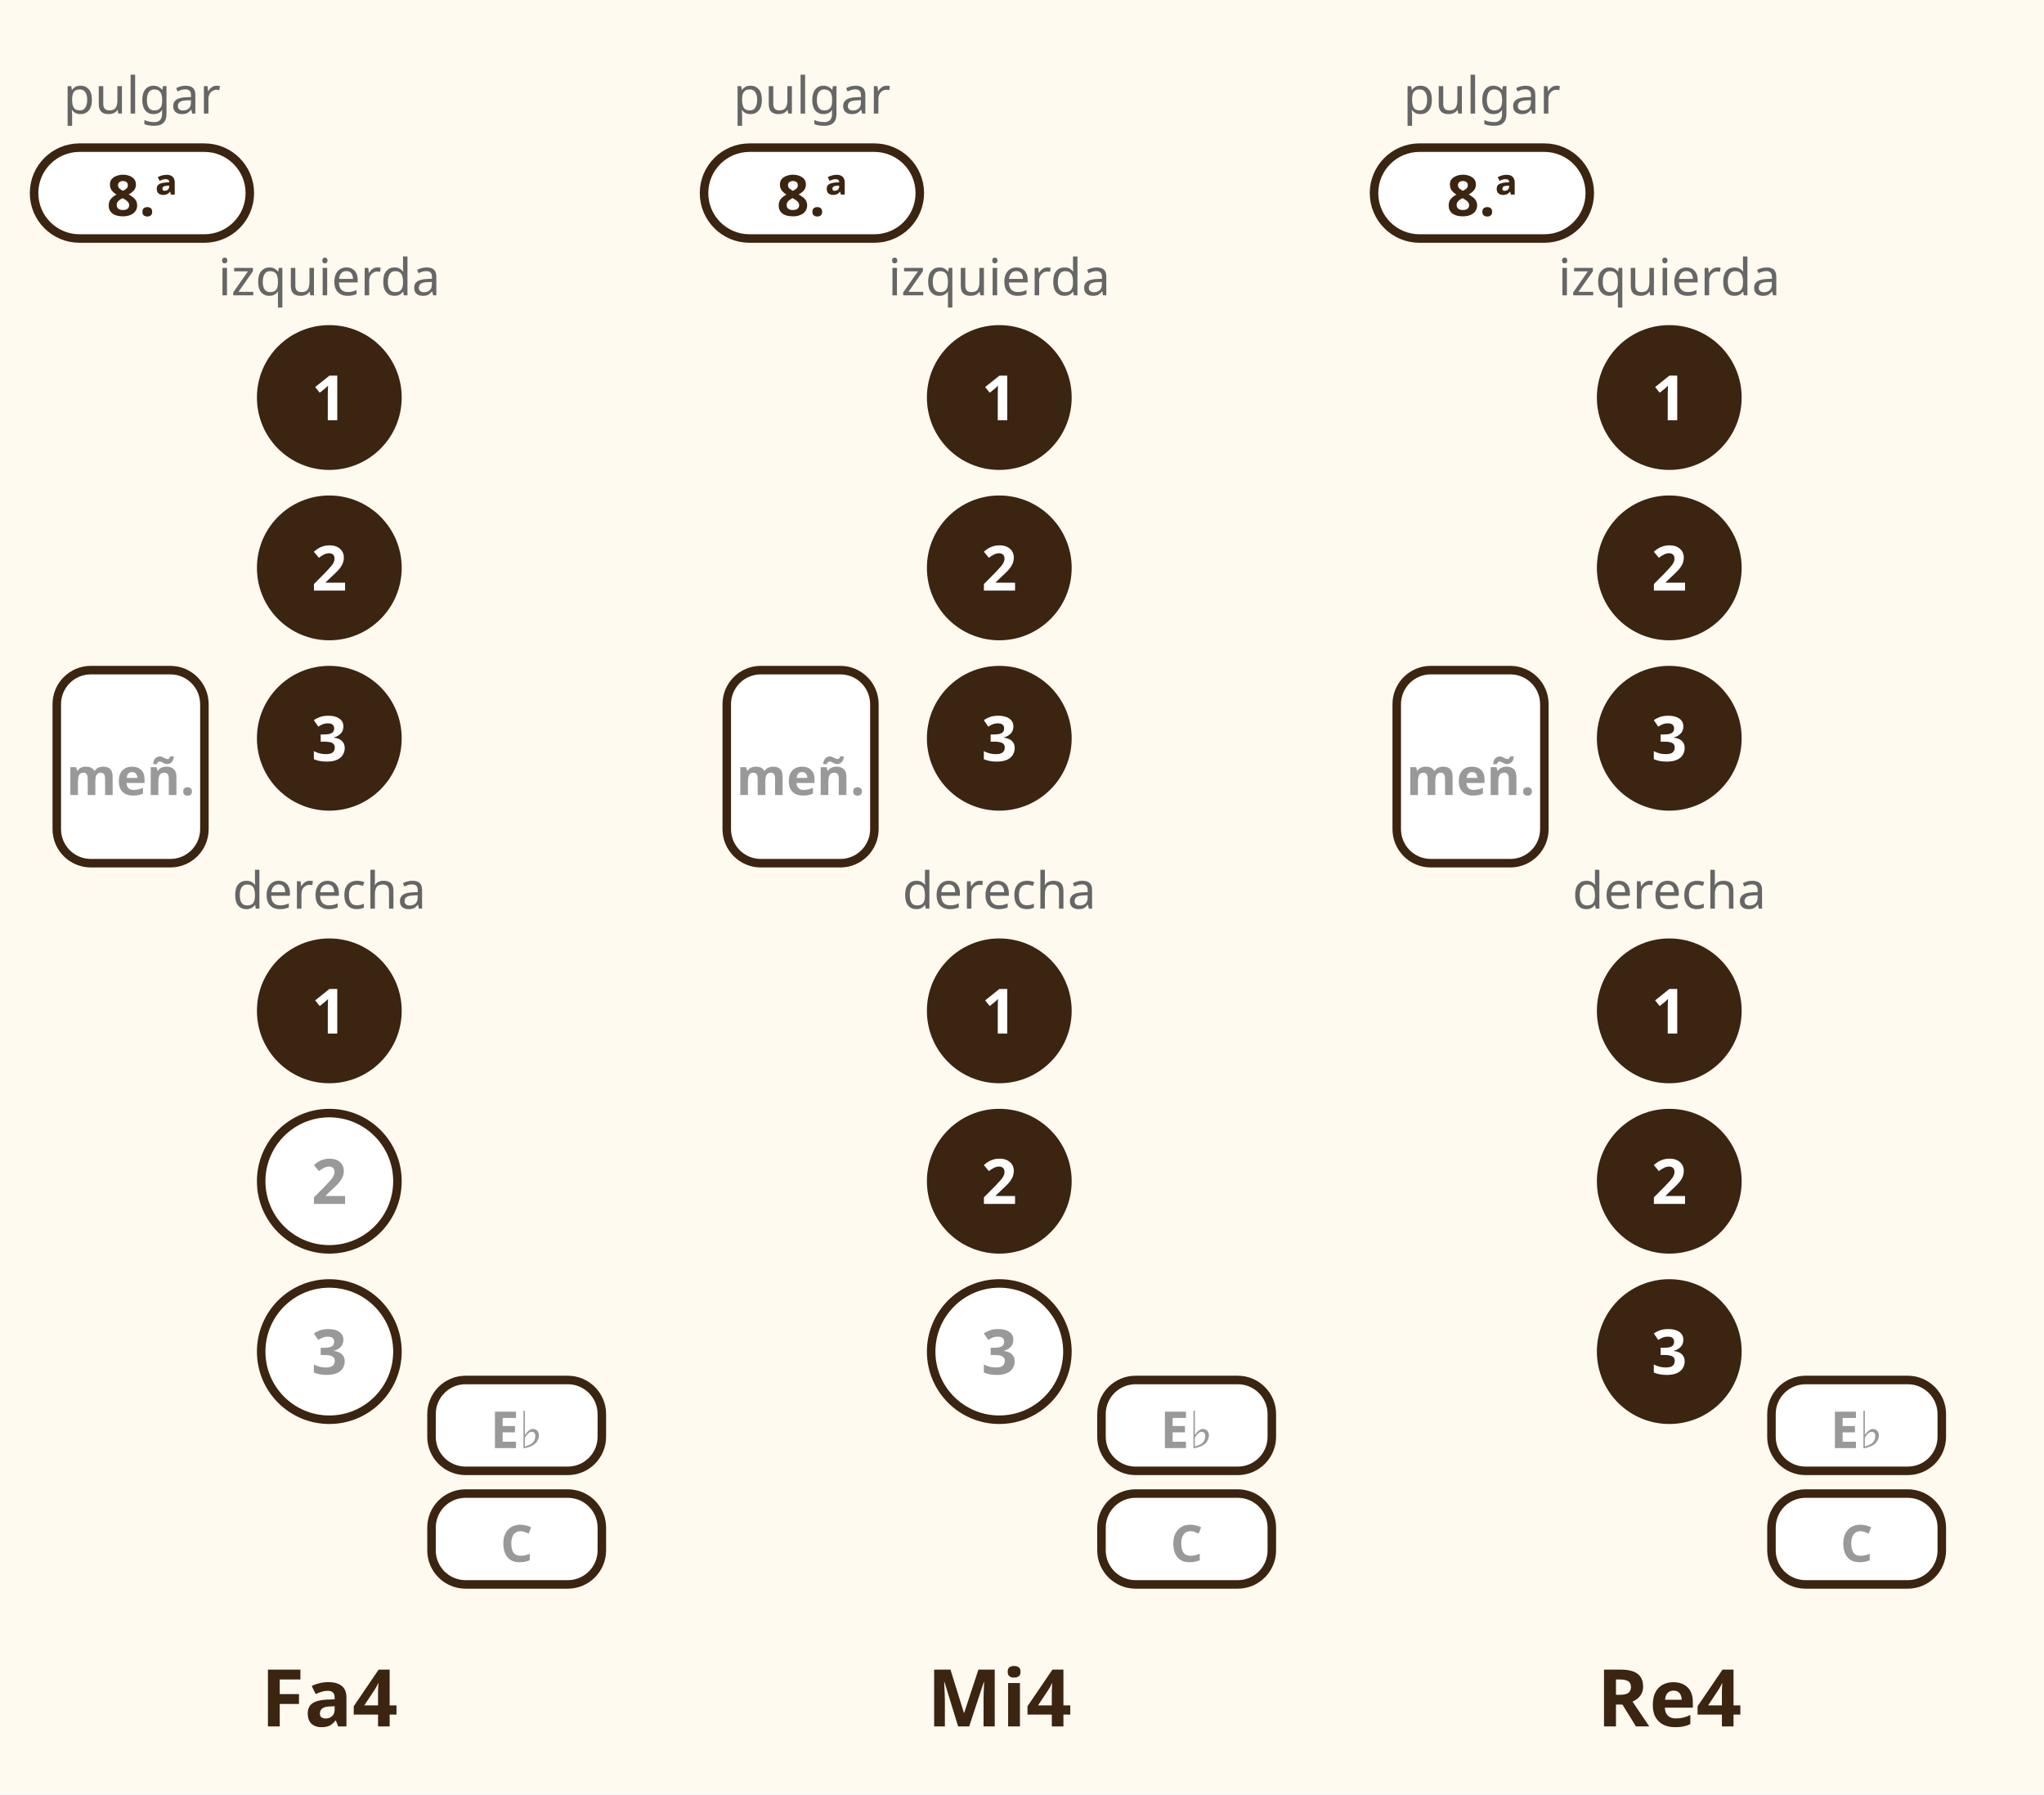
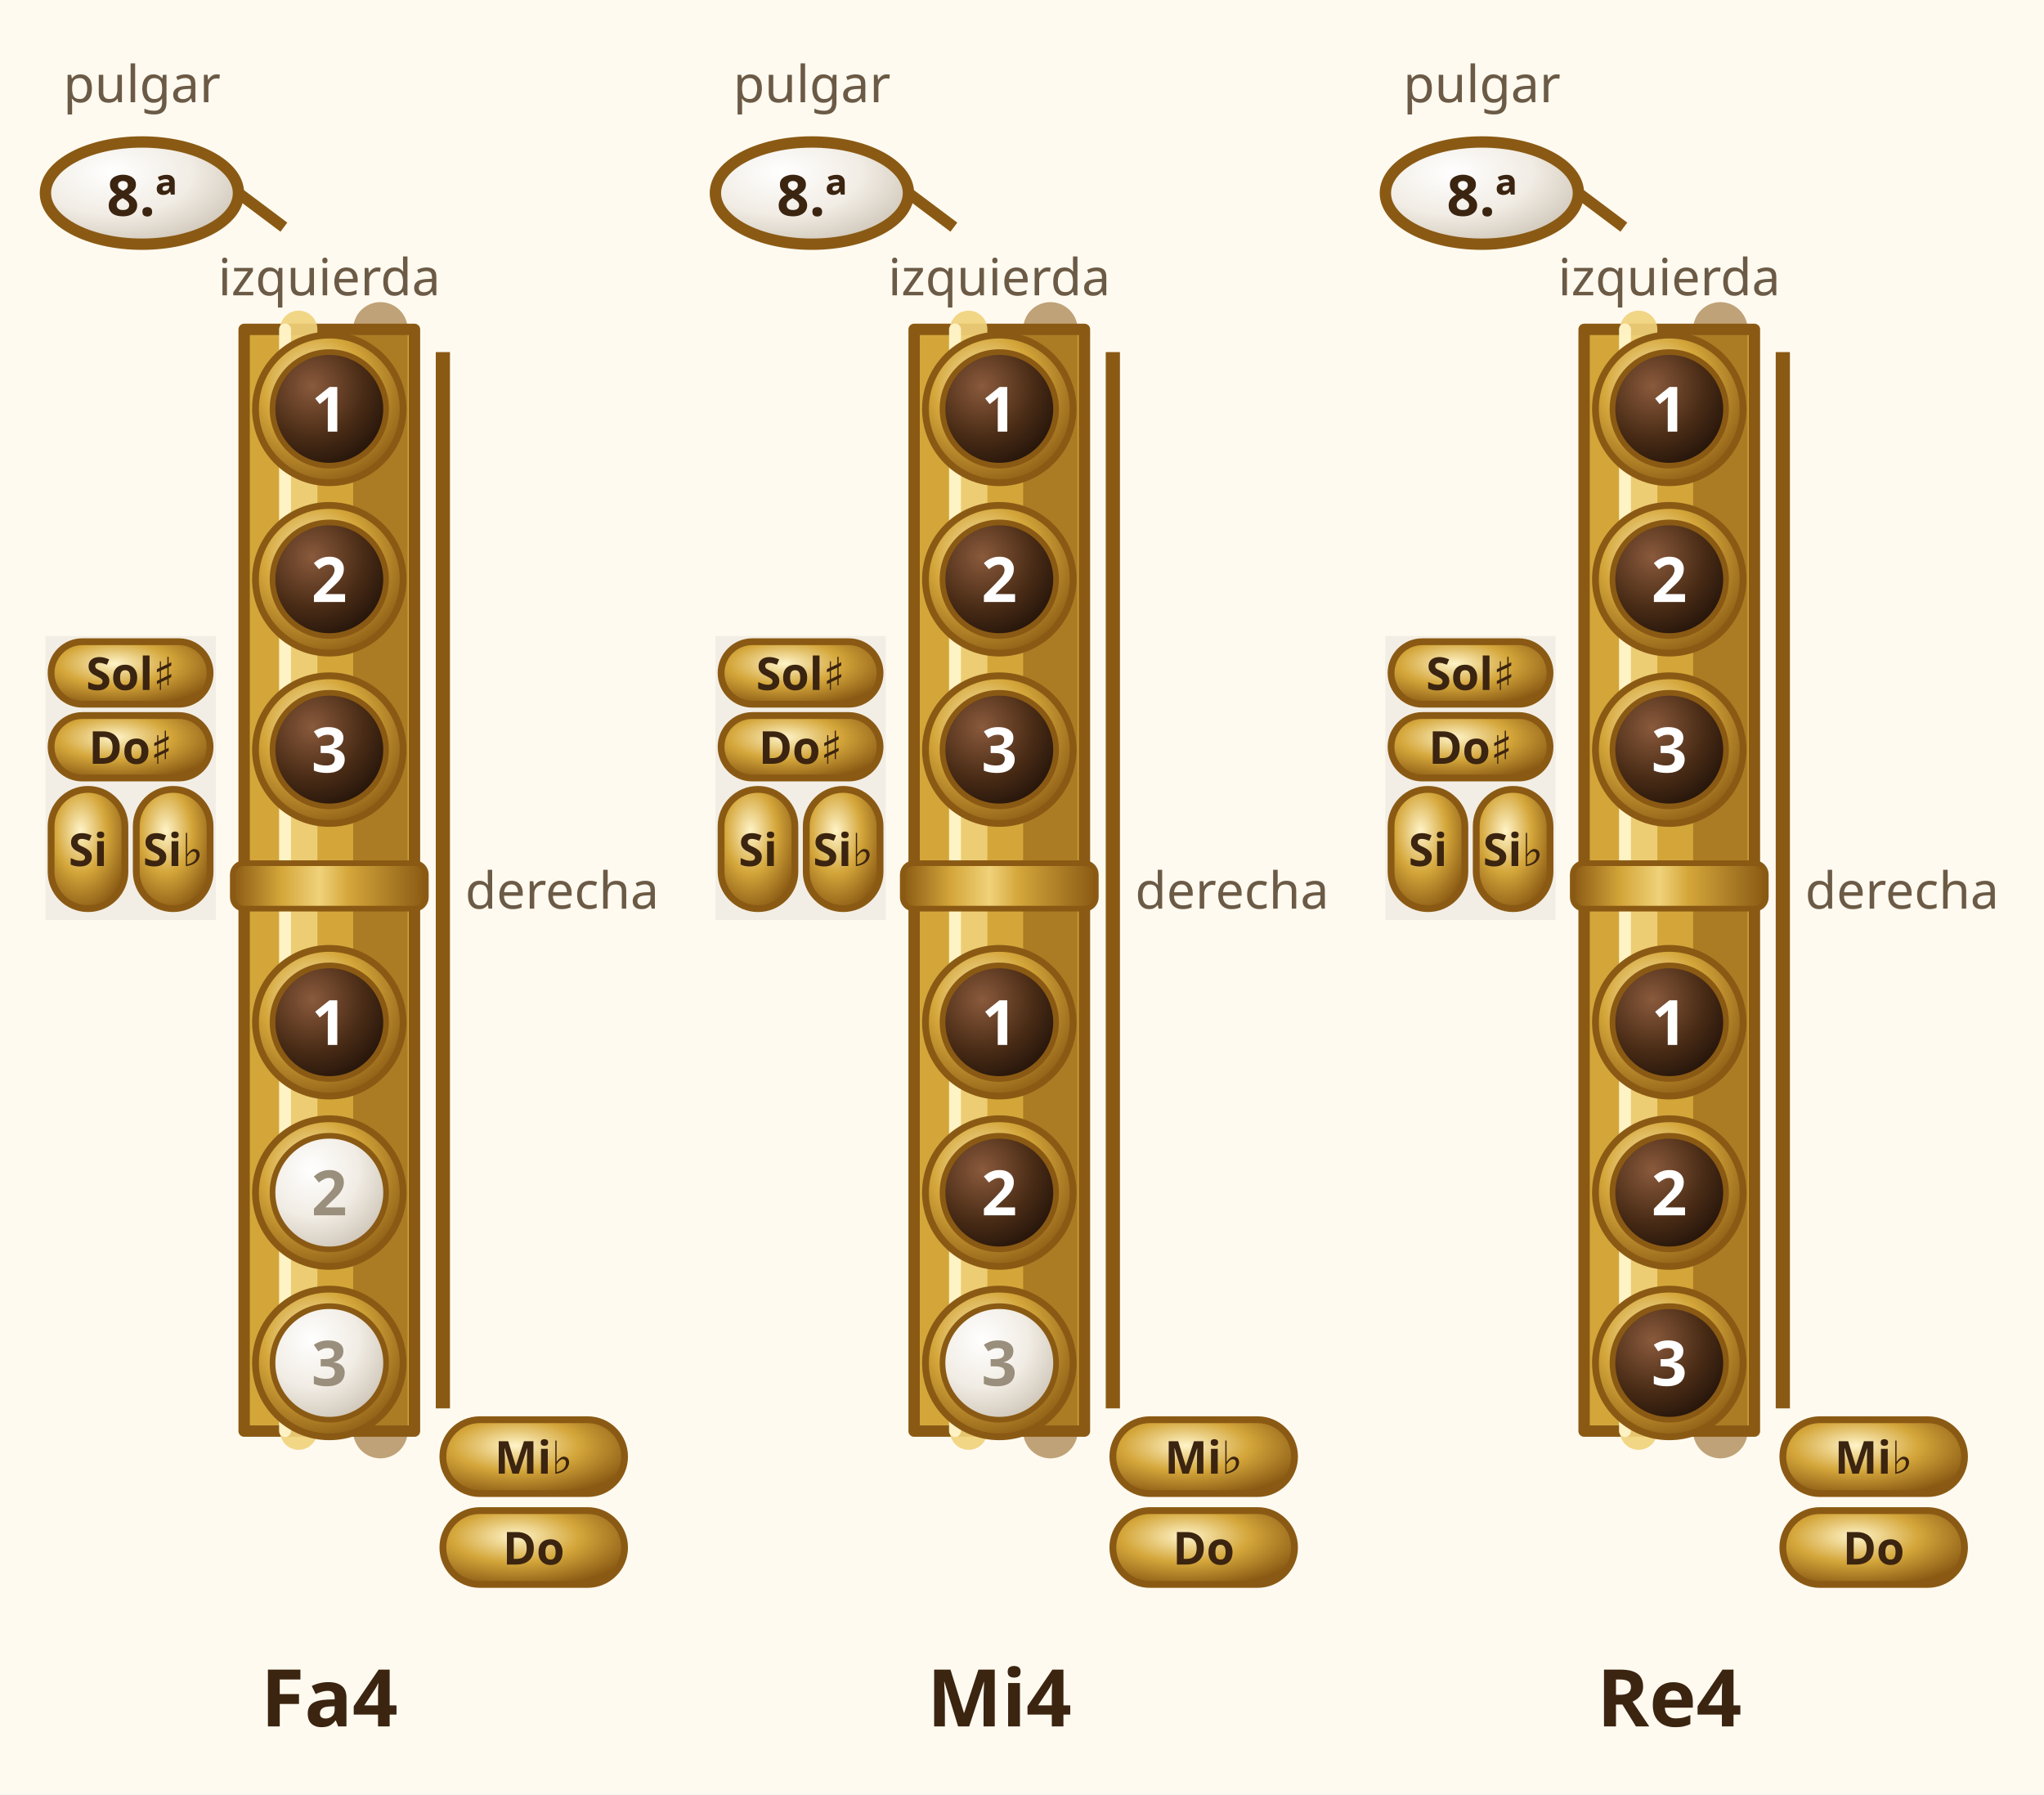
<svg xmlns="http://www.w3.org/2000/svg" viewBox="0 0 360 316" width="360" height="316" role="img" aria-label="Digitaciones de Fa, Mi y Re" font-family="Segoe UI,Tahoma,sans-serif">
+   <defs>
+     <linearGradient id="sxLaton" x1="0" y1="0" x2="1" y2="0">
+       <stop offset="0" stop-color="#8a5a14" />
+       <stop offset=".25" stop-color="#d4a63a" />
+       <stop offset=".45" stop-color="#f0d27a" />
+       <stop offset=".6" stop-color="#d4a63a" />
+       <stop offset="1" stop-color="#8a5a14" />
+     </linearGradient>
+     <radialGradient id="sxPerla" cx=".35" cy=".3" r=".75">
+       <stop offset="0" stop-color="#ffffff" />
+       <stop offset=".55" stop-color="#f1ece4" />
+       <stop offset="1" stop-color="#cfc6b8" />
+     </radialGradient>
+     <radialGradient id="sxPerlaOn" cx=".35" cy=".3" r=".75">
+       <stop offset="0" stop-color="#8a5a3c" />
+       <stop offset=".6" stop-color="#4a2c16" />
+       <stop offset="1" stop-color="#24140a" />
+     </radialGradient>
+     <radialGradient id="sxCazo" cx=".4" cy=".35" r=".7">
+       <stop offset="0" stop-color="#fff4c8" />
+       <stop offset=".5" stop-color="#d4a63a" />
+       <stop offset="1" stop-color="#8a5a14" />
+     </radialGradient>
+     <linearGradient id="sxBoq" x1="0" y1="0" x2="0" y2="1">
+       <stop offset="0" stop-color="#4a4540" />
+       <stop offset=".4" stop-color="#1d1a18" />
+       <stop offset="1" stop-color="#000" />
+     </linearGradient>
+     <linearGradient id="sxPlata" x1="0" y1="0" x2="0" y2="1">
+       <stop offset="0" stop-color="#f4f5f7" />
+       <stop offset=".5" stop-color="#c9ccd1" />
+       <stop offset="1" stop-color="#7c8189" />
+     </linearGradient>
+     <linearGradient id="sxFondo" x1="0" y1="0" x2="0" y2="1">
+       <stop offset="0" stop-color="#fffaf0" />
+       <stop offset="1" stop-color="#f6ecd8" />
+     </linearGradient>
+   </defs>
  <rect width="360" height="316" fill="#fffaf0" />
  <g transform="translate(0,0)">
-     <rect x="6" y="26" width="38" height="16" rx="8" fill="#ffffff" stroke="#3b2410" stroke-width="1.5" />
+     <path d="M43.0 58.0 L43.0 77.4 L43.0 96.8 L43.0 116.2 L43.0 135.6 L43.0 155.0 L43.0 174.4 L43.0 193.8 L43.0 213.2 L43.0 232.6 L43.0 252.0 L73.0 252.0 L73.0 232.6 L73.0 213.2 L73.0 193.8 L73.0 174.4 L73.0 155.0 L73.0 135.6 L73.0 116.2 L73.0 96.8 L73.0 77.4 L73.0 58.0 Z" fill="#d4a63a" stroke="#8a5a14" stroke-width="2" stroke-linejoin="round" />
+     <path d="M67.0 58.0 L67.0 77.4 L67.0 96.8 L67.0 116.2 L67.0 135.6 L67.0 155.0 L67.0 174.4 L67.0 193.8 L67.0 213.2 L67.0 232.6 L67.0 252.0" fill="none" stroke="#8a5a14" stroke-width="9.6" stroke-linecap="round" opacity="0.55" />
+     <path d="M52.6 58.0 L52.6 77.4 L52.6 96.8 L52.6 116.2 L52.6 135.6 L52.6 155.0 L52.6 174.4 L52.6 193.8 L52.6 213.2 L52.6 232.6 L52.6 252.0" fill="none" stroke="#f0d27a" stroke-width="6.6" stroke-linecap="round" opacity="0.9" />
+     <path d="M50.2 58.0 L50.2 77.4 L50.2 96.8 L50.2 116.2 L50.2 135.6 L50.2 155.0 L50.2 174.4 L50.2 193.8 L50.2 213.2 L50.2 232.6 L50.2 252.0" fill="none" stroke="#fff4c8" stroke-width="2.1" stroke-linecap="round" opacity="0.95" />
+     <line x1="78" y1="62" x2="78" y2="248" stroke="#8a5a14" stroke-width="2.5" />
+     <text x="25" y="18" font-size="9" text-anchor="middle" fill="#6b5a45">pulgar</text>
+     <ellipse cx="25" cy="34" rx="17" ry="9" fill="url(#sxPerla)" stroke="#8a5a14" stroke-width="2" />
    <text x="25" y="38" font-size="10" text-anchor="middle" fill="#3b2410" font-weight="700">8.ª</text>
-     <text x="25" y="20" font-size="9" text-anchor="middle" fill="#666">pulgar</text>
-     <circle cx="58" cy="70" r="12" fill="#3b2410" stroke="#3b2410" stroke-width="1.5" />
-     <text x="58" y="74" font-size="11" text-anchor="middle" fill="#ffffff" font-weight="700">1</text>
-     <circle cx="58" cy="100" r="12" fill="#3b2410" stroke="#3b2410" stroke-width="1.5" />
-     <text x="58" y="104" font-size="11" text-anchor="middle" fill="#ffffff" font-weight="700">2</text>
-     <circle cx="58" cy="130" r="12" fill="#3b2410" stroke="#3b2410" stroke-width="1.5" />
-     <text x="58" y="134" font-size="11" text-anchor="middle" fill="#ffffff" font-weight="700">3</text>
-     <text x="58" y="52" font-size="9" text-anchor="middle" fill="#666">izquierda</text>
-     <rect x="10" y="118" width="26" height="34" rx="6" fill="#ffffff" stroke="#3b2410" stroke-width="1.5" />
-     <text x="23" y="140" font-size="9" text-anchor="middle" fill="#999" font-weight="700">meñ.</text>
-     <circle cx="58" cy="178" r="12" fill="#3b2410" stroke="#3b2410" stroke-width="1.5" />
-     <text x="58" y="182" font-size="11" text-anchor="middle" fill="#ffffff" font-weight="700">1</text>
-     <circle cx="58" cy="208" r="12" fill="#ffffff" stroke="#3b2410" stroke-width="1.5" />
-     <text x="58" y="212" font-size="11" text-anchor="middle" fill="#999" font-weight="700">2</text>
-     <circle cx="58" cy="238" r="12" fill="#ffffff" stroke="#3b2410" stroke-width="1.5" />
-     <text x="58" y="242" font-size="11" text-anchor="middle" fill="#999" font-weight="700">3</text>
-     <text x="58" y="160" font-size="9" text-anchor="middle" fill="#666">derecha</text>
-     <rect x="76" y="243" width="30" height="16" rx="6" fill="#ffffff" stroke="#3b2410" stroke-width="1.5" />
-     <text x="91" y="255" font-size="9" text-anchor="middle" fill="#999" font-weight="700">E♭</text>
-     <rect x="76" y="263" width="30" height="16" rx="6" fill="#ffffff" stroke="#3b2410" stroke-width="1.5" />
-     <text x="91" y="275" font-size="9" text-anchor="middle" fill="#999" font-weight="700">C</text>
+     <path d="M42 34 L50 40" stroke="#8a5a14" stroke-width="2" />
+     <text x="58" y="52" font-size="9" text-anchor="middle" fill="#6b5a45">izquierda</text>
+     <circle cx="58" cy="72" r="13" fill="url(#sxCazo)" stroke="#8a5a14" stroke-width="1.2" />
+     <circle cx="58" cy="72" r="10" fill="url(#sxPerlaOn)" stroke="#8a5a14" stroke-width="1" />
+     <text x="58" y="76" font-size="11" text-anchor="middle" fill="#fff" font-weight="700">1</text>
+     <circle cx="58" cy="102" r="13" fill="url(#sxCazo)" stroke="#8a5a14" stroke-width="1.2" />
+     <circle cx="58" cy="102" r="10" fill="url(#sxPerlaOn)" stroke="#8a5a14" stroke-width="1" />
+     <text x="58" y="106" font-size="11" text-anchor="middle" fill="#fff" font-weight="700">2</text>
+     <circle cx="58" cy="132" r="13" fill="url(#sxCazo)" stroke="#8a5a14" stroke-width="1.2" />
+     <circle cx="58" cy="132" r="10" fill="url(#sxPerlaOn)" stroke="#8a5a14" stroke-width="1" />
+     <text x="58" y="136" font-size="11" text-anchor="middle" fill="#fff" font-weight="700">3</text>
+     <path d="M8 112 L38 112 L38 162 L8 162 Z" fill="#000" opacity=".05" />
+     <rect x="9" y="113" width="28" height="11" rx="5.5" fill="url(#sxCazo)" stroke="#8a5a14" stroke-width="1.2" />
+     <text x="23.0" y="121.5" font-size="8" text-anchor="middle" fill="#3b2410" font-weight="700">Sol♯</text>
+     <rect x="9" y="126" width="28" height="11" rx="5.5" fill="url(#sxCazo)" stroke="#8a5a14" stroke-width="1.2" />
+     <text x="23.0" y="134.5" font-size="8" text-anchor="middle" fill="#3b2410" font-weight="700">Do♯</text>
+     <rect x="9" y="139" width="13" height="21" rx="6.5" fill="url(#sxCazo)" stroke="#8a5a14" stroke-width="1.2" />
+     <text x="15.5" y="152.5" font-size="8" text-anchor="middle" fill="#3b2410" font-weight="700">Si</text>
+     <rect x="24" y="139" width="13" height="21" rx="6.5" fill="url(#sxCazo)" stroke="#8a5a14" stroke-width="1.2" />
+     <text x="30.5" y="152.5" font-size="8" text-anchor="middle" fill="#3b2410" font-weight="700">Si♭</text>
+     <rect x="41" y="152" width="34" height="8" rx="2" fill="url(#sxLaton)" stroke="#8a5a14" />
+     <text x="99" y="160" font-size="9" text-anchor="middle" fill="#6b5a45">derecha</text>
+     <circle cx="58" cy="180" r="13" fill="url(#sxCazo)" stroke="#8a5a14" stroke-width="1.2" />
+     <circle cx="58" cy="180" r="10" fill="url(#sxPerlaOn)" stroke="#8a5a14" stroke-width="1" />
+     <text x="58" y="184" font-size="11" text-anchor="middle" fill="#fff" font-weight="700">1</text>
+     <circle cx="58" cy="210" r="13" fill="url(#sxCazo)" stroke="#8a5a14" stroke-width="1.2" />
+     <circle cx="58" cy="210" r="10" fill="url(#sxPerla)" stroke="#8a5a14" stroke-width="1" />
+     <text x="58" y="214" font-size="11" text-anchor="middle" fill="#9a8e7c" font-weight="700">2</text>
+     <circle cx="58" cy="240" r="13" fill="url(#sxCazo)" stroke="#8a5a14" stroke-width="1.2" />
+     <circle cx="58" cy="240" r="10" fill="url(#sxPerla)" stroke="#8a5a14" stroke-width="1" />
+     <text x="58" y="244" font-size="11" text-anchor="middle" fill="#9a8e7c" font-weight="700">3</text>
+     <rect x="78" y="250" width="32" height="13" rx="6.5" fill="url(#sxCazo)" stroke="#8a5a14" stroke-width="1.2" />
+     <text x="94.0" y="259.5" font-size="8" text-anchor="middle" fill="#3b2410" font-weight="700">Mi♭</text>
+     <rect x="78" y="266" width="32" height="13" rx="6.5" fill="url(#sxCazo)" stroke="#8a5a14" stroke-width="1.2" />
+     <text x="94.0" y="275.5" font-size="8" text-anchor="middle" fill="#3b2410" font-weight="700">Do</text>
    <text x="58" y="304" font-size="14" text-anchor="middle" fill="#3b2410" font-weight="700">Fa4</text>
  </g>
  <g transform="translate(118,0)">
-     <rect x="6" y="26" width="38" height="16" rx="8" fill="#ffffff" stroke="#3b2410" stroke-width="1.5" />
+     <path d="M43.0 58.0 L43.0 77.4 L43.0 96.8 L43.0 116.2 L43.0 135.6 L43.0 155.0 L43.0 174.4 L43.0 193.8 L43.0 213.2 L43.0 232.6 L43.0 252.0 L73.0 252.0 L73.0 232.6 L73.0 213.2 L73.0 193.8 L73.0 174.4 L73.0 155.0 L73.0 135.6 L73.0 116.2 L73.0 96.8 L73.0 77.4 L73.0 58.0 Z" fill="#d4a63a" stroke="#8a5a14" stroke-width="2" stroke-linejoin="round" />
+     <path d="M67.0 58.0 L67.0 77.4 L67.0 96.8 L67.0 116.2 L67.0 135.6 L67.0 155.0 L67.0 174.4 L67.0 193.8 L67.0 213.2 L67.0 232.6 L67.0 252.0" fill="none" stroke="#8a5a14" stroke-width="9.6" stroke-linecap="round" opacity="0.55" />
+     <path d="M52.6 58.0 L52.6 77.4 L52.6 96.8 L52.6 116.2 L52.6 135.6 L52.6 155.0 L52.6 174.4 L52.6 193.8 L52.6 213.2 L52.6 232.6 L52.6 252.0" fill="none" stroke="#f0d27a" stroke-width="6.6" stroke-linecap="round" opacity="0.9" />
+     <path d="M50.2 58.0 L50.2 77.4 L50.2 96.8 L50.2 116.2 L50.2 135.6 L50.2 155.0 L50.2 174.4 L50.2 193.8 L50.2 213.2 L50.2 232.6 L50.2 252.0" fill="none" stroke="#fff4c8" stroke-width="2.1" stroke-linecap="round" opacity="0.95" />
+     <line x1="78" y1="62" x2="78" y2="248" stroke="#8a5a14" stroke-width="2.5" />
+     <text x="25" y="18" font-size="9" text-anchor="middle" fill="#6b5a45">pulgar</text>
+     <ellipse cx="25" cy="34" rx="17" ry="9" fill="url(#sxPerla)" stroke="#8a5a14" stroke-width="2" />
    <text x="25" y="38" font-size="10" text-anchor="middle" fill="#3b2410" font-weight="700">8.ª</text>
-     <text x="25" y="20" font-size="9" text-anchor="middle" fill="#666">pulgar</text>
-     <circle cx="58" cy="70" r="12" fill="#3b2410" stroke="#3b2410" stroke-width="1.5" />
-     <text x="58" y="74" font-size="11" text-anchor="middle" fill="#ffffff" font-weight="700">1</text>
-     <circle cx="58" cy="100" r="12" fill="#3b2410" stroke="#3b2410" stroke-width="1.5" />
-     <text x="58" y="104" font-size="11" text-anchor="middle" fill="#ffffff" font-weight="700">2</text>
-     <circle cx="58" cy="130" r="12" fill="#3b2410" stroke="#3b2410" stroke-width="1.5" />
-     <text x="58" y="134" font-size="11" text-anchor="middle" fill="#ffffff" font-weight="700">3</text>
-     <text x="58" y="52" font-size="9" text-anchor="middle" fill="#666">izquierda</text>
-     <rect x="10" y="118" width="26" height="34" rx="6" fill="#ffffff" stroke="#3b2410" stroke-width="1.5" />
-     <text x="23" y="140" font-size="9" text-anchor="middle" fill="#999" font-weight="700">meñ.</text>
-     <circle cx="58" cy="178" r="12" fill="#3b2410" stroke="#3b2410" stroke-width="1.5" />
-     <text x="58" y="182" font-size="11" text-anchor="middle" fill="#ffffff" font-weight="700">1</text>
-     <circle cx="58" cy="208" r="12" fill="#3b2410" stroke="#3b2410" stroke-width="1.5" />
-     <text x="58" y="212" font-size="11" text-anchor="middle" fill="#ffffff" font-weight="700">2</text>
-     <circle cx="58" cy="238" r="12" fill="#ffffff" stroke="#3b2410" stroke-width="1.5" />
-     <text x="58" y="242" font-size="11" text-anchor="middle" fill="#999" font-weight="700">3</text>
-     <text x="58" y="160" font-size="9" text-anchor="middle" fill="#666">derecha</text>
-     <rect x="76" y="243" width="30" height="16" rx="6" fill="#ffffff" stroke="#3b2410" stroke-width="1.5" />
-     <text x="91" y="255" font-size="9" text-anchor="middle" fill="#999" font-weight="700">E♭</text>
-     <rect x="76" y="263" width="30" height="16" rx="6" fill="#ffffff" stroke="#3b2410" stroke-width="1.5" />
-     <text x="91" y="275" font-size="9" text-anchor="middle" fill="#999" font-weight="700">C</text>
+     <path d="M42 34 L50 40" stroke="#8a5a14" stroke-width="2" />
+     <text x="58" y="52" font-size="9" text-anchor="middle" fill="#6b5a45">izquierda</text>
+     <circle cx="58" cy="72" r="13" fill="url(#sxCazo)" stroke="#8a5a14" stroke-width="1.2" />
+     <circle cx="58" cy="72" r="10" fill="url(#sxPerlaOn)" stroke="#8a5a14" stroke-width="1" />
+     <text x="58" y="76" font-size="11" text-anchor="middle" fill="#fff" font-weight="700">1</text>
+     <circle cx="58" cy="102" r="13" fill="url(#sxCazo)" stroke="#8a5a14" stroke-width="1.2" />
+     <circle cx="58" cy="102" r="10" fill="url(#sxPerlaOn)" stroke="#8a5a14" stroke-width="1" />
+     <text x="58" y="106" font-size="11" text-anchor="middle" fill="#fff" font-weight="700">2</text>
+     <circle cx="58" cy="132" r="13" fill="url(#sxCazo)" stroke="#8a5a14" stroke-width="1.2" />
+     <circle cx="58" cy="132" r="10" fill="url(#sxPerlaOn)" stroke="#8a5a14" stroke-width="1" />
+     <text x="58" y="136" font-size="11" text-anchor="middle" fill="#fff" font-weight="700">3</text>
+     <path d="M8 112 L38 112 L38 162 L8 162 Z" fill="#000" opacity=".05" />
+     <rect x="9" y="113" width="28" height="11" rx="5.5" fill="url(#sxCazo)" stroke="#8a5a14" stroke-width="1.2" />
+     <text x="23.0" y="121.5" font-size="8" text-anchor="middle" fill="#3b2410" font-weight="700">Sol♯</text>
+     <rect x="9" y="126" width="28" height="11" rx="5.5" fill="url(#sxCazo)" stroke="#8a5a14" stroke-width="1.2" />
+     <text x="23.0" y="134.5" font-size="8" text-anchor="middle" fill="#3b2410" font-weight="700">Do♯</text>
+     <rect x="9" y="139" width="13" height="21" rx="6.5" fill="url(#sxCazo)" stroke="#8a5a14" stroke-width="1.2" />
+     <text x="15.5" y="152.5" font-size="8" text-anchor="middle" fill="#3b2410" font-weight="700">Si</text>
+     <rect x="24" y="139" width="13" height="21" rx="6.5" fill="url(#sxCazo)" stroke="#8a5a14" stroke-width="1.2" />
+     <text x="30.5" y="152.5" font-size="8" text-anchor="middle" fill="#3b2410" font-weight="700">Si♭</text>
+     <rect x="41" y="152" width="34" height="8" rx="2" fill="url(#sxLaton)" stroke="#8a5a14" />
+     <text x="99" y="160" font-size="9" text-anchor="middle" fill="#6b5a45">derecha</text>
+     <circle cx="58" cy="180" r="13" fill="url(#sxCazo)" stroke="#8a5a14" stroke-width="1.2" />
+     <circle cx="58" cy="180" r="10" fill="url(#sxPerlaOn)" stroke="#8a5a14" stroke-width="1" />
+     <text x="58" y="184" font-size="11" text-anchor="middle" fill="#fff" font-weight="700">1</text>
+     <circle cx="58" cy="210" r="13" fill="url(#sxCazo)" stroke="#8a5a14" stroke-width="1.2" />
+     <circle cx="58" cy="210" r="10" fill="url(#sxPerlaOn)" stroke="#8a5a14" stroke-width="1" />
+     <text x="58" y="214" font-size="11" text-anchor="middle" fill="#fff" font-weight="700">2</text>
+     <circle cx="58" cy="240" r="13" fill="url(#sxCazo)" stroke="#8a5a14" stroke-width="1.2" />
+     <circle cx="58" cy="240" r="10" fill="url(#sxPerla)" stroke="#8a5a14" stroke-width="1" />
+     <text x="58" y="244" font-size="11" text-anchor="middle" fill="#9a8e7c" font-weight="700">3</text>
+     <rect x="78" y="250" width="32" height="13" rx="6.5" fill="url(#sxCazo)" stroke="#8a5a14" stroke-width="1.2" />
+     <text x="94.0" y="259.5" font-size="8" text-anchor="middle" fill="#3b2410" font-weight="700">Mi♭</text>
+     <rect x="78" y="266" width="32" height="13" rx="6.5" fill="url(#sxCazo)" stroke="#8a5a14" stroke-width="1.2" />
+     <text x="94.0" y="275.5" font-size="8" text-anchor="middle" fill="#3b2410" font-weight="700">Do</text>
    <text x="58" y="304" font-size="14" text-anchor="middle" fill="#3b2410" font-weight="700">Mi4</text>
  </g>
  <g transform="translate(236,0)">
-     <rect x="6" y="26" width="38" height="16" rx="8" fill="#ffffff" stroke="#3b2410" stroke-width="1.5" />
+     <path d="M43.0 58.0 L43.0 77.4 L43.0 96.8 L43.0 116.2 L43.0 135.6 L43.0 155.0 L43.0 174.4 L43.0 193.8 L43.0 213.2 L43.0 232.6 L43.0 252.0 L73.0 252.0 L73.0 232.6 L73.0 213.2 L73.0 193.8 L73.0 174.4 L73.0 155.0 L73.0 135.6 L73.0 116.2 L73.0 96.8 L73.0 77.4 L73.0 58.0 Z" fill="#d4a63a" stroke="#8a5a14" stroke-width="2" stroke-linejoin="round" />
+     <path d="M67.0 58.0 L67.0 77.4 L67.0 96.8 L67.0 116.2 L67.0 135.6 L67.0 155.0 L67.0 174.4 L67.0 193.8 L67.0 213.2 L67.0 232.6 L67.0 252.0" fill="none" stroke="#8a5a14" stroke-width="9.6" stroke-linecap="round" opacity="0.55" />
+     <path d="M52.6 58.0 L52.6 77.4 L52.6 96.8 L52.6 116.2 L52.6 135.6 L52.6 155.0 L52.6 174.4 L52.6 193.8 L52.6 213.2 L52.6 232.6 L52.6 252.0" fill="none" stroke="#f0d27a" stroke-width="6.6" stroke-linecap="round" opacity="0.9" />
+     <path d="M50.2 58.0 L50.2 77.4 L50.2 96.8 L50.2 116.2 L50.2 135.6 L50.2 155.0 L50.2 174.4 L50.2 193.8 L50.2 213.2 L50.2 232.6 L50.2 252.0" fill="none" stroke="#fff4c8" stroke-width="2.1" stroke-linecap="round" opacity="0.95" />
+     <line x1="78" y1="62" x2="78" y2="248" stroke="#8a5a14" stroke-width="2.5" />
+     <text x="25" y="18" font-size="9" text-anchor="middle" fill="#6b5a45">pulgar</text>
+     <ellipse cx="25" cy="34" rx="17" ry="9" fill="url(#sxPerla)" stroke="#8a5a14" stroke-width="2" />
    <text x="25" y="38" font-size="10" text-anchor="middle" fill="#3b2410" font-weight="700">8.ª</text>
-     <text x="25" y="20" font-size="9" text-anchor="middle" fill="#666">pulgar</text>
-     <circle cx="58" cy="70" r="12" fill="#3b2410" stroke="#3b2410" stroke-width="1.5" />
-     <text x="58" y="74" font-size="11" text-anchor="middle" fill="#ffffff" font-weight="700">1</text>
-     <circle cx="58" cy="100" r="12" fill="#3b2410" stroke="#3b2410" stroke-width="1.5" />
-     <text x="58" y="104" font-size="11" text-anchor="middle" fill="#ffffff" font-weight="700">2</text>
-     <circle cx="58" cy="130" r="12" fill="#3b2410" stroke="#3b2410" stroke-width="1.5" />
-     <text x="58" y="134" font-size="11" text-anchor="middle" fill="#ffffff" font-weight="700">3</text>
-     <text x="58" y="52" font-size="9" text-anchor="middle" fill="#666">izquierda</text>
-     <rect x="10" y="118" width="26" height="34" rx="6" fill="#ffffff" stroke="#3b2410" stroke-width="1.5" />
-     <text x="23" y="140" font-size="9" text-anchor="middle" fill="#999" font-weight="700">meñ.</text>
-     <circle cx="58" cy="178" r="12" fill="#3b2410" stroke="#3b2410" stroke-width="1.5" />
-     <text x="58" y="182" font-size="11" text-anchor="middle" fill="#ffffff" font-weight="700">1</text>
-     <circle cx="58" cy="208" r="12" fill="#3b2410" stroke="#3b2410" stroke-width="1.5" />
-     <text x="58" y="212" font-size="11" text-anchor="middle" fill="#ffffff" font-weight="700">2</text>
-     <circle cx="58" cy="238" r="12" fill="#3b2410" stroke="#3b2410" stroke-width="1.5" />
-     <text x="58" y="242" font-size="11" text-anchor="middle" fill="#ffffff" font-weight="700">3</text>
-     <text x="58" y="160" font-size="9" text-anchor="middle" fill="#666">derecha</text>
-     <rect x="76" y="243" width="30" height="16" rx="6" fill="#ffffff" stroke="#3b2410" stroke-width="1.5" />
-     <text x="91" y="255" font-size="9" text-anchor="middle" fill="#999" font-weight="700">E♭</text>
-     <rect x="76" y="263" width="30" height="16" rx="6" fill="#ffffff" stroke="#3b2410" stroke-width="1.5" />
-     <text x="91" y="275" font-size="9" text-anchor="middle" fill="#999" font-weight="700">C</text>
+     <path d="M42 34 L50 40" stroke="#8a5a14" stroke-width="2" />
+     <text x="58" y="52" font-size="9" text-anchor="middle" fill="#6b5a45">izquierda</text>
+     <circle cx="58" cy="72" r="13" fill="url(#sxCazo)" stroke="#8a5a14" stroke-width="1.2" />
+     <circle cx="58" cy="72" r="10" fill="url(#sxPerlaOn)" stroke="#8a5a14" stroke-width="1" />
+     <text x="58" y="76" font-size="11" text-anchor="middle" fill="#fff" font-weight="700">1</text>
+     <circle cx="58" cy="102" r="13" fill="url(#sxCazo)" stroke="#8a5a14" stroke-width="1.2" />
+     <circle cx="58" cy="102" r="10" fill="url(#sxPerlaOn)" stroke="#8a5a14" stroke-width="1" />
+     <text x="58" y="106" font-size="11" text-anchor="middle" fill="#fff" font-weight="700">2</text>
+     <circle cx="58" cy="132" r="13" fill="url(#sxCazo)" stroke="#8a5a14" stroke-width="1.2" />
+     <circle cx="58" cy="132" r="10" fill="url(#sxPerlaOn)" stroke="#8a5a14" stroke-width="1" />
+     <text x="58" y="136" font-size="11" text-anchor="middle" fill="#fff" font-weight="700">3</text>
+     <path d="M8 112 L38 112 L38 162 L8 162 Z" fill="#000" opacity=".05" />
+     <rect x="9" y="113" width="28" height="11" rx="5.5" fill="url(#sxCazo)" stroke="#8a5a14" stroke-width="1.2" />
+     <text x="23.0" y="121.5" font-size="8" text-anchor="middle" fill="#3b2410" font-weight="700">Sol♯</text>
+     <rect x="9" y="126" width="28" height="11" rx="5.5" fill="url(#sxCazo)" stroke="#8a5a14" stroke-width="1.2" />
+     <text x="23.0" y="134.5" font-size="8" text-anchor="middle" fill="#3b2410" font-weight="700">Do♯</text>
+     <rect x="9" y="139" width="13" height="21" rx="6.5" fill="url(#sxCazo)" stroke="#8a5a14" stroke-width="1.2" />
+     <text x="15.5" y="152.5" font-size="8" text-anchor="middle" fill="#3b2410" font-weight="700">Si</text>
+     <rect x="24" y="139" width="13" height="21" rx="6.5" fill="url(#sxCazo)" stroke="#8a5a14" stroke-width="1.2" />
+     <text x="30.5" y="152.5" font-size="8" text-anchor="middle" fill="#3b2410" font-weight="700">Si♭</text>
+     <rect x="41" y="152" width="34" height="8" rx="2" fill="url(#sxLaton)" stroke="#8a5a14" />
+     <text x="99" y="160" font-size="9" text-anchor="middle" fill="#6b5a45">derecha</text>
+     <circle cx="58" cy="180" r="13" fill="url(#sxCazo)" stroke="#8a5a14" stroke-width="1.2" />
+     <circle cx="58" cy="180" r="10" fill="url(#sxPerlaOn)" stroke="#8a5a14" stroke-width="1" />
+     <text x="58" y="184" font-size="11" text-anchor="middle" fill="#fff" font-weight="700">1</text>
+     <circle cx="58" cy="210" r="13" fill="url(#sxCazo)" stroke="#8a5a14" stroke-width="1.2" />
+     <circle cx="58" cy="210" r="10" fill="url(#sxPerlaOn)" stroke="#8a5a14" stroke-width="1" />
+     <text x="58" y="214" font-size="11" text-anchor="middle" fill="#fff" font-weight="700">2</text>
+     <circle cx="58" cy="240" r="13" fill="url(#sxCazo)" stroke="#8a5a14" stroke-width="1.2" />
+     <circle cx="58" cy="240" r="10" fill="url(#sxPerlaOn)" stroke="#8a5a14" stroke-width="1" />
+     <text x="58" y="244" font-size="11" text-anchor="middle" fill="#fff" font-weight="700">3</text>
+     <rect x="78" y="250" width="32" height="13" rx="6.5" fill="url(#sxCazo)" stroke="#8a5a14" stroke-width="1.2" />
+     <text x="94.0" y="259.5" font-size="8" text-anchor="middle" fill="#3b2410" font-weight="700">Mi♭</text>
+     <rect x="78" y="266" width="32" height="13" rx="6.5" fill="url(#sxCazo)" stroke="#8a5a14" stroke-width="1.2" />
+     <text x="94.0" y="275.5" font-size="8" text-anchor="middle" fill="#3b2410" font-weight="700">Do</text>
    <text x="58" y="304" font-size="14" text-anchor="middle" fill="#3b2410" font-weight="700">Re4</text>
  </g>
</svg>
